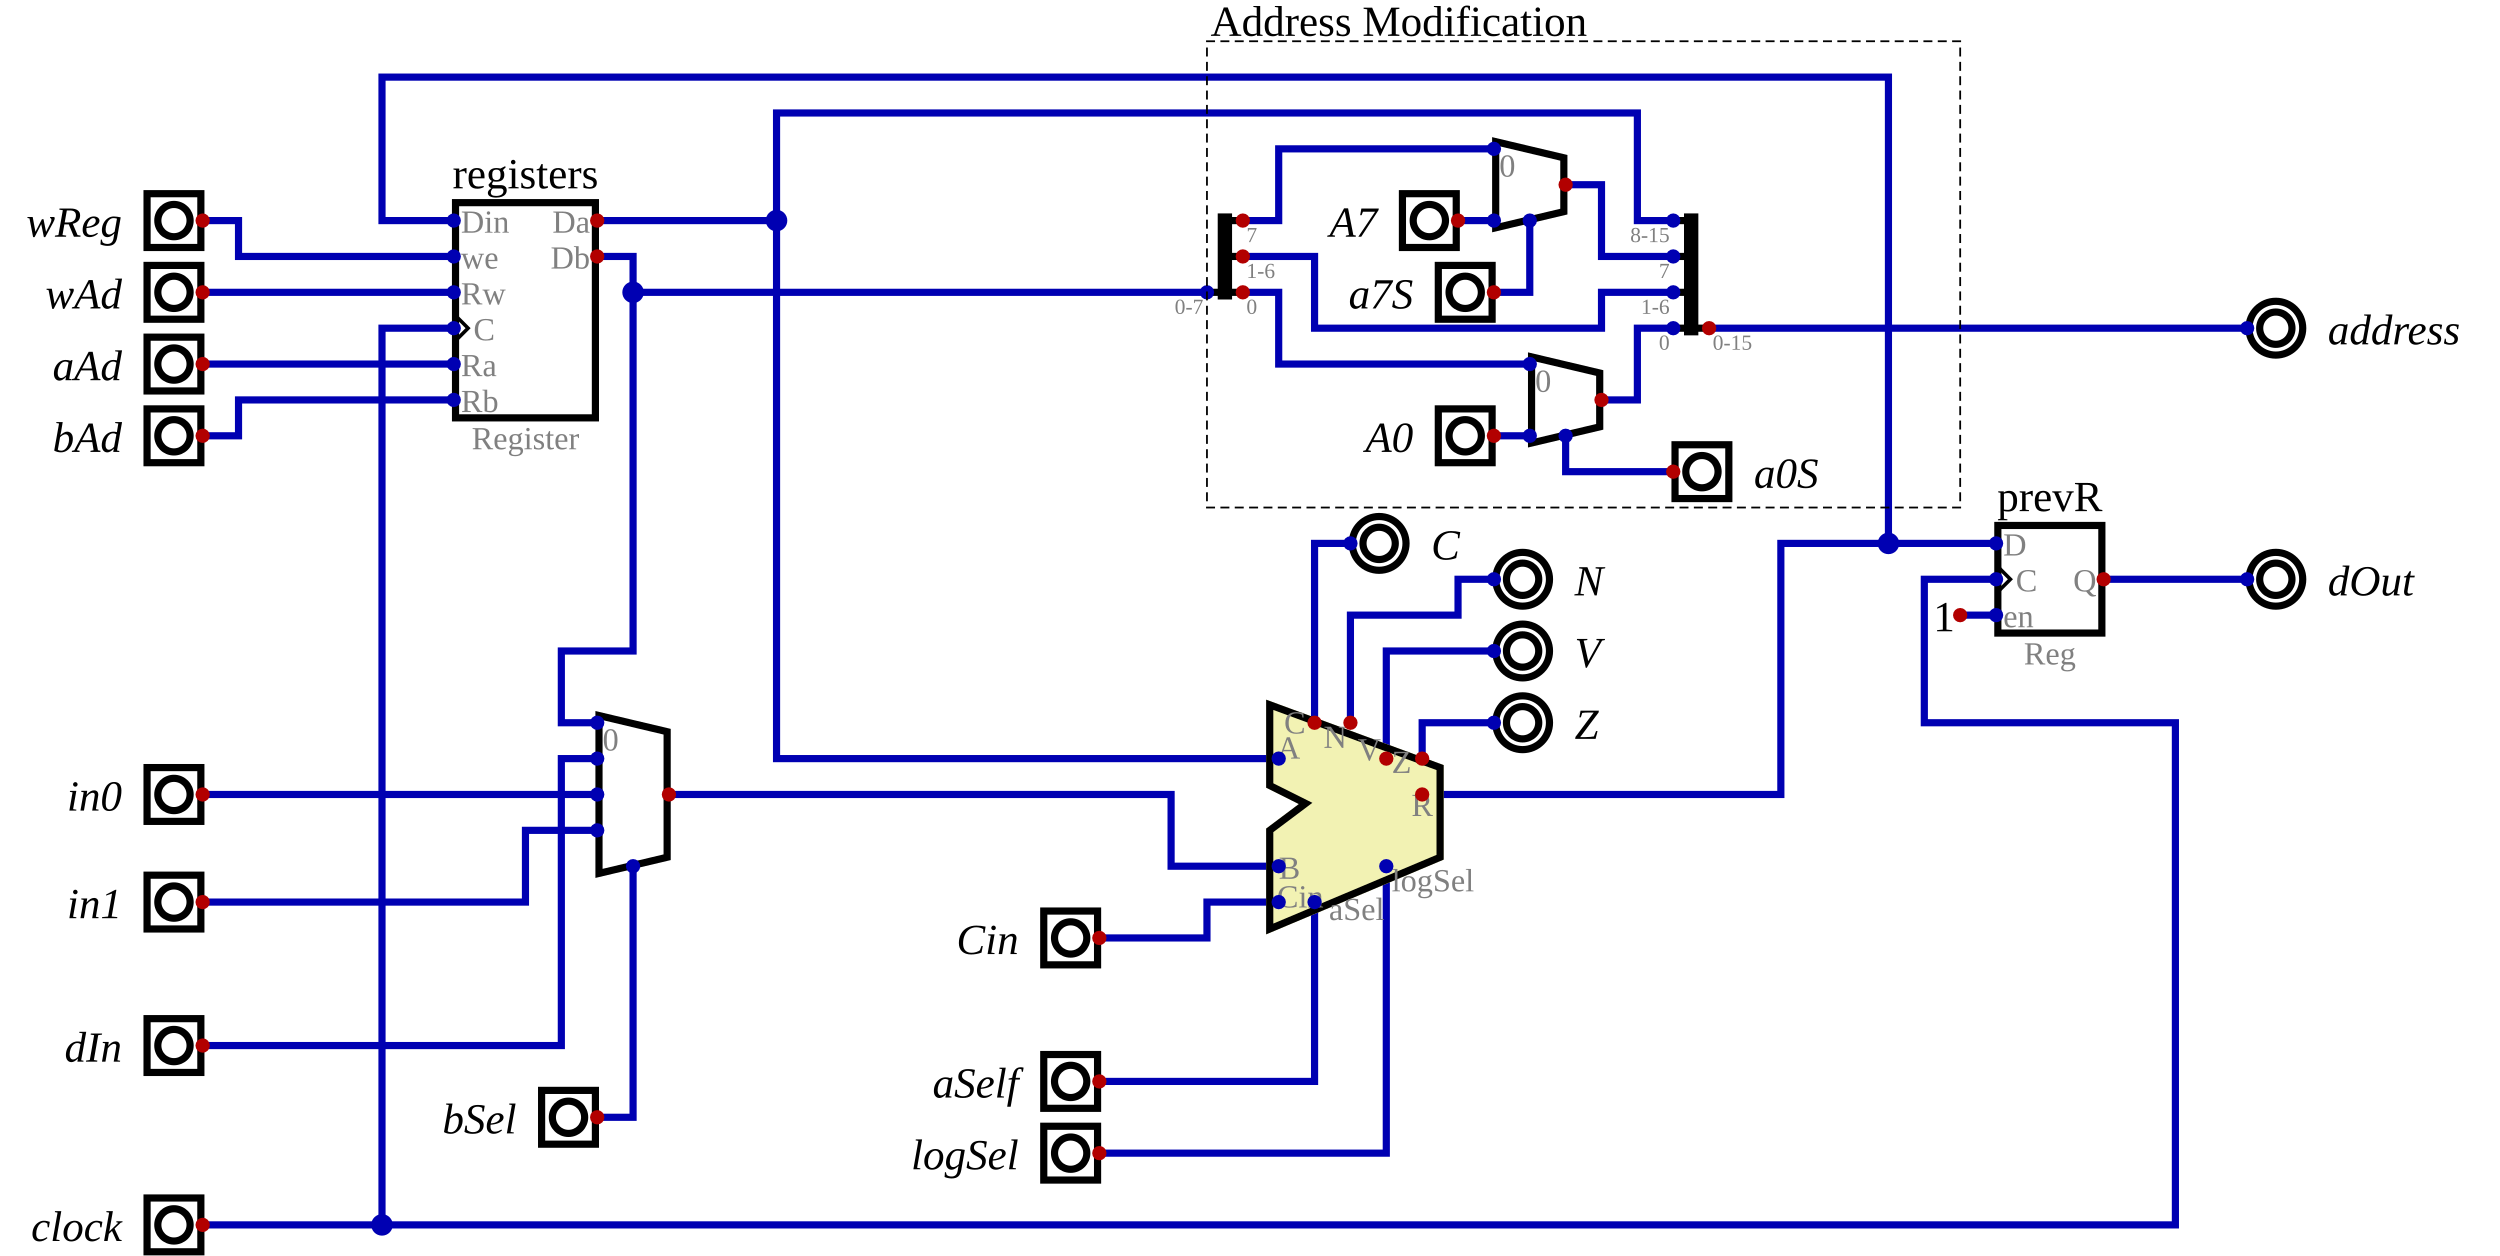
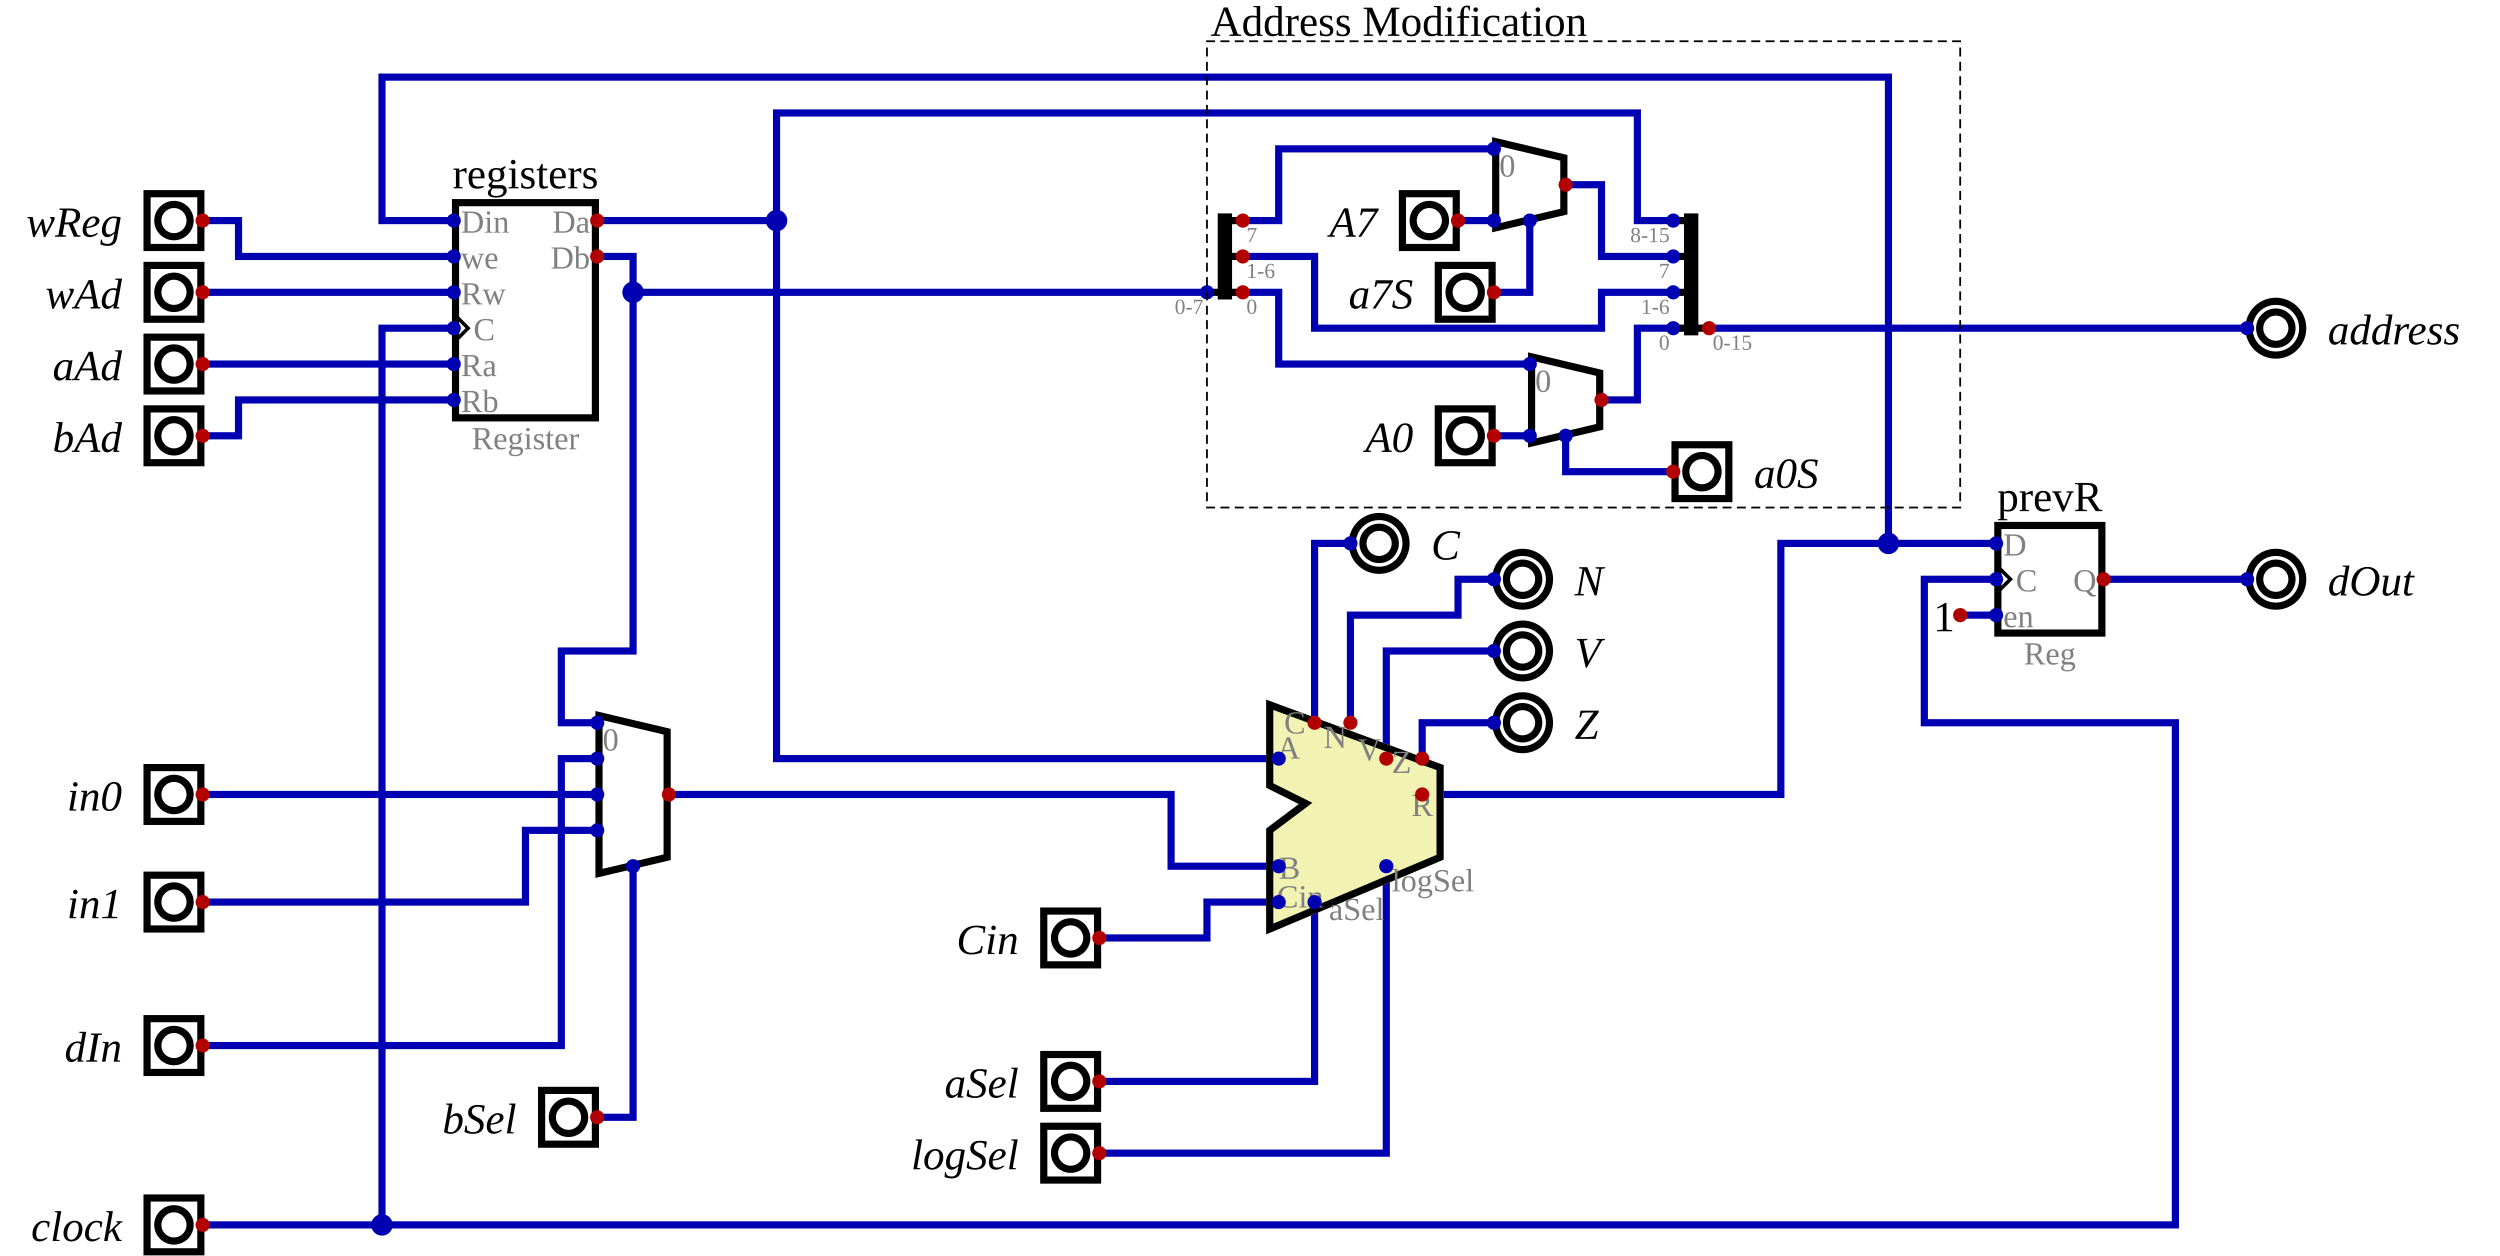
<svg xmlns="http://www.w3.org/2000/svg" width="209.1mm" height="105.0mm" viewBox="187 17 1394 700">
  <g stroke-linecap="square">
    <path d="M 920,420 L 920,320 L 940,320" stroke="#0000b2" stroke-width="4.0" fill="none" />
    <path d="M 520,640 L 540,640 L 540,500" stroke="#0000b2" stroke-width="4.0" fill="none" />
    <path d="M 300,260 L 320,260 L 320,240 L 440,240" stroke="#0000b2" stroke-width="4.0" fill="none" />
    <path d="M 1020,260 L 1040,260" stroke="#0000b2" stroke-width="4.0" fill="none" />
    <path d="M 300,520 L 480,520 L 480,480 L 520,480" stroke="#0000b2" stroke-width="4.0" fill="none" />
    <path d="M 400,700 L 400,200 L 440,200" stroke="#0000b2" stroke-width="4.0" fill="none" />
    <path d="M 1140,200 L 1440,200" stroke="#0000b2" stroke-width="4.0" fill="none" />
    <path d="M 300,460 L 520,460" stroke="#0000b2" stroke-width="4.0" fill="none" />
    <path d="M 980,460 L 1180,460 L 1180,320 L 1240,320 L 1300,320" stroke="#0000b2" stroke-width="4.0" fill="none" />
    <path d="M 560,460 L 840,460 L 840,500 L 900,500" stroke="#0000b2" stroke-width="4.0" fill="none" />
    <path d="M 520,140 L 620,140 L 620,80 L 1100,80 L 1100,140 L 1120,140" stroke="#0000b2" stroke-width="4.0" fill="none" />
    <path d="M 300,140 L 320,140 L 320,160 L 440,160" stroke="#0000b2" stroke-width="4.0" fill="none" />
    <path d="M 880,140 L 900,140 L 900,100 L 1020,100" stroke="#0000b2" stroke-width="4.0" fill="none" />
    <path d="M 1000,140 L 1020,140" stroke="#0000b2" stroke-width="4.0" fill="none" />
    <path d="M 1360,340 L 1440,340" stroke="#0000b2" stroke-width="4.0" fill="none" />
    <path d="M 800,660 L 960,660 L 960,500" stroke="#0000b2" stroke-width="4.0" fill="none" />
    <path d="M 1060,260 L 1060,280 L 1120,280" stroke="#0000b2" stroke-width="4.0" fill="none" />
    <path d="M 300,600 L 500,600 L 500,440 L 520,440" stroke="#0000b2" stroke-width="4.0" fill="none" />
    <path d="M 300,220 L 440,220" stroke="#0000b2" stroke-width="4.0" fill="none" />
    <path d="M 800,540 L 860,540 L 860,520 L 900,520" stroke="#0000b2" stroke-width="4.0" fill="none" />
    <path d="M 520,160 L 540,160 L 540,180 L 860,180" stroke="#0000b2" stroke-width="4.0" fill="none" />
    <path d="M 880,160 L 920,160 L 920,200 L 1080,200 L 1080,180 L 1120,180" stroke="#0000b2" stroke-width="4.0" fill="none" />
    <path d="M 980,440 L 980,420 L 1020,420" stroke="#0000b2" stroke-width="4.0" fill="none" />
    <path d="M 1280,360 L 1300,360" stroke="#0000b2" stroke-width="4.0" fill="none" />
    <path d="M 940,420 L 940,360 L 1000,360 L 1000,340 L 1020,340" stroke="#0000b2" stroke-width="4.0" fill="none" />
    <path d="M 800,620 L 920,620 L 920,520" stroke="#0000b2" stroke-width="4.0" fill="none" />
    <path d="M 1080,240 L 1100,240 L 1100,200 L 1120,200" stroke="#0000b2" stroke-width="4.0" fill="none" />
    <path d="M 300,180 L 440,180" stroke="#0000b2" stroke-width="4.0" fill="none" />
    <path d="M 880,180 L 900,180 L 900,220 L 1040,220" stroke="#0000b2" stroke-width="4.0" fill="none" />
    <path d="M 1020,180 L 1040,180 L 1040,140" stroke="#0000b2" stroke-width="4.0" fill="none" />
    <path d="M 620,140 L 620,440 L 900,440" stroke="#0000b2" stroke-width="4.0" fill="none" />
    <path d="M 1060,120 L 1080,120 L 1080,160 L 1120,160" stroke="#0000b2" stroke-width="4.0" fill="none" />
    <path d="M 960,440 L 960,380 L 1020,380" stroke="#0000b2" stroke-width="4.0" fill="none" />
    <path d="M 300,700 L 400,700 L 1400,700 L 1400,420 L 1260,420 L 1260,340 L 1300,340" stroke="#0000b2" stroke-width="4.0" fill="none" />
    <path d="M 440,140 L 400,140 L 400,60 L 1240,60 L 1240,320" stroke="#0000b2" stroke-width="4.0" fill="none" />
    <path d="M 520,420 L 500,420 L 500,380 L 540,380 L 540,180" stroke="#0000b2" stroke-width="4.0" fill="none" />
    <path d="M 860,180 L 870,180 L 880,180" stroke="#000000" stroke-width="4.0" fill="none" />
    <path d="M 880,160 L 870,160" stroke="#000000" stroke-width="4.0" fill="none" />
    <path d="M 880,140 L 870,140" stroke="#000000" stroke-width="4.0" fill="none" />
    <path d="M 1120,200 L 1130,200 L 1140,200" stroke="#000000" stroke-width="4.0" fill="none" />
    <path d="M 1120,180 L 1130,180" stroke="#000000" stroke-width="4.0" fill="none" />
    <path d="M 1120,160 L 1130,160" stroke="#000000" stroke-width="4.0" fill="none" />
    <path d="M 1120,140 L 1130,140" stroke="#000000" stroke-width="4.0" fill="none" />
    <g>
      <circle cx="1240.0" cy="320.0" r="4.0" stroke="#0000b2" stroke-width="4.0" fill="#0000b2" />
      <circle cx="620.0" cy="140.0" r="4.0" stroke="#0000b2" stroke-width="4.0" fill="#0000b2" />
      <circle cx="540.0" cy="180.0" r="4.0" stroke="#0000b2" stroke-width="4.0" fill="#0000b2" />
      <circle cx="400.0" cy="700.0" r="4.0" stroke="#0000b2" stroke-width="4.0" fill="#0000b2" />
    </g>
    <g>
      <path d="M 269,685 L 299,685 L 299,715 L 269,715 Z" stroke="#000000" stroke-width="4.0" fill="none" />
      <circle cx="284.0" cy="700.0" r="9.0" stroke="#000000" stroke-width="4.0" fill="none" />
      <text text-anchor="end" x="255.0" y="709.0" fill="#000000" style="font-size:24px">
        <tspan style="font-style:italic;">clock</tspan>
      </text>
      <circle cx="300.0" cy="700.0" r="2.0" stroke="#b20000" stroke-width="4.0" fill="#b20000" />
    </g>
    <g>
      <path d="M 441,130 L 519,130 L 519,250 L 441,250 Z" stroke="#000000" stroke-width="4.0" fill="none" />
      <text text-anchor="middle" x="480.0" y="122.0" fill="#000000" style="font-size:24px">registers</text>
      <text text-anchor="start" x="444.0" y="146.75" fill="#808080" style="font-size:18px">Din</text>
      <text text-anchor="start" x="444.0" y="166.75" fill="#808080" style="font-size:18px">we</text>
      <text text-anchor="start" x="444.0" y="186.75" fill="#808080" style="font-size:18px">Rw</text>
      <path d="M 441,207 L 448,200 L 441,193" stroke="#000000" stroke-width="2.0" fill="none" />
      <text text-anchor="start" x="451.0" y="206.75" fill="#808080" style="font-size:18px">C</text>
      <text text-anchor="start" x="444.0" y="226.75" fill="#808080" style="font-size:18px">Ra</text>
      <text text-anchor="start" x="444.0" y="246.75" fill="#808080" style="font-size:18px">Rb</text>
      <text text-anchor="end" x="516.0" y="146.75" fill="#808080" style="font-size:18px">Da</text>
      <text text-anchor="end" x="516.0" y="166.75" fill="#808080" style="font-size:18px">Db</text>
      <text text-anchor="middle" x="480.0" y="267.5" fill="#808080" style="font-size:18px">Register</text>
      <circle cx="440.0" cy="140.0" r="2.0" stroke="#0000b2" stroke-width="4.0" fill="#0000b2" />
      <circle cx="440.0" cy="160.0" r="2.0" stroke="#0000b2" stroke-width="4.0" fill="#0000b2" />
      <circle cx="440.0" cy="180.0" r="2.0" stroke="#0000b2" stroke-width="4.0" fill="#0000b2" />
      <circle cx="440.0" cy="200.0" r="2.0" stroke="#0000b2" stroke-width="4.0" fill="#0000b2" />
      <circle cx="440.0" cy="220.0" r="2.0" stroke="#0000b2" stroke-width="4.0" fill="#0000b2" />
      <circle cx="440.0" cy="240.0" r="2.0" stroke="#0000b2" stroke-width="4.0" fill="#0000b2" />
      <circle cx="520.0" cy="140.0" r="2.0" stroke="#b20000" stroke-width="4.0" fill="#b20000" />
      <circle cx="520.0" cy="160.0" r="2.0" stroke="#b20000" stroke-width="4.0" fill="#b20000" />
    </g>
    <g>
      <path d="M 521,416 L 559,425 L 559,495 L 521,504 Z" stroke="#000000" stroke-width="4.0" fill="none" />
      <text text-anchor="start" x="523.0" y="435.5" fill="#808080" style="font-size:18px">0</text>
      <circle cx="540.0" cy="500.0" r="2.0" stroke="#0000b2" stroke-width="4.0" fill="#0000b2" />
      <circle cx="520.0" cy="420.0" r="2.0" stroke="#0000b2" stroke-width="4.0" fill="#0000b2" />
      <circle cx="520.0" cy="440.0" r="2.0" stroke="#0000b2" stroke-width="4.0" fill="#0000b2" />
      <circle cx="520.0" cy="460.0" r="2.0" stroke="#0000b2" stroke-width="4.0" fill="#0000b2" />
      <circle cx="520.0" cy="480.0" r="2.0" stroke="#0000b2" stroke-width="4.0" fill="#0000b2" />
      <circle cx="560.0" cy="460.0" r="2.0" stroke="#b20000" stroke-width="4.0" fill="#b20000" />
    </g>
    <g>
      <path d="M 1301,310 L 1359,310 L 1359,370 L 1301,370 Z" stroke="#000000" stroke-width="4.0" fill="none" />
      <text text-anchor="middle" x="1330.0" y="302.0" fill="#000000" style="font-size:24px">prevR</text>
      <text text-anchor="start" x="1304.0" y="326.75" fill="#808080" style="font-size:18px">D</text>
      <path d="M 1301,347 L 1308,340 L 1301,333" stroke="#000000" stroke-width="2.0" fill="none" />
      <text text-anchor="start" x="1311.0" y="346.75" fill="#808080" style="font-size:18px">C</text>
      <text text-anchor="start" x="1304.0" y="366.75" fill="#808080" style="font-size:18px">en</text>
      <text text-anchor="end" x="1356.0" y="346.75" fill="#808080" style="font-size:18px">Q</text>
      <text text-anchor="middle" x="1330.0" y="387.5" fill="#808080" style="font-size:18px">Reg</text>
      <circle cx="1300.0" cy="320.0" r="2.0" stroke="#0000b2" stroke-width="4.0" fill="#0000b2" />
      <circle cx="1300.0" cy="340.0" r="2.0" stroke="#0000b2" stroke-width="4.0" fill="#0000b2" />
      <circle cx="1300.0" cy="360.0" r="2.0" stroke="#0000b2" stroke-width="4.0" fill="#0000b2" />
      <circle cx="1360.0" cy="340.0" r="2.0" stroke="#b20000" stroke-width="4.0" fill="#b20000" />
    </g>
    <g>
      <path d="M 1021,96 L 1059,105 L 1059,135 L 1021,144 Z" stroke="#000000" stroke-width="4.0" fill="none" />
      <text text-anchor="start" x="1023.0" y="115.5" fill="#808080" style="font-size:18px">0</text>
      <circle cx="1040.0" cy="140.0" r="2.0" stroke="#0000b2" stroke-width="4.0" fill="#0000b2" />
      <circle cx="1020.0" cy="100.0" r="2.0" stroke="#0000b2" stroke-width="4.0" fill="#0000b2" />
      <circle cx="1020.0" cy="140.0" r="2.0" stroke="#0000b2" stroke-width="4.0" fill="#0000b2" />
      <circle cx="1060.0" cy="120.0" r="2.0" stroke="#b20000" stroke-width="4.0" fill="#b20000" />
    </g>
    <g>
      <path d="M 1041,216 L 1079,225 L 1079,255 L 1041,264 Z" stroke="#000000" stroke-width="4.0" fill="none" />
      <text text-anchor="start" x="1043.0" y="235.5" fill="#808080" style="font-size:18px">0</text>
      <circle cx="1060.0" cy="260.0" r="2.0" stroke="#0000b2" stroke-width="4.0" fill="#0000b2" />
      <circle cx="1040.0" cy="220.0" r="2.0" stroke="#0000b2" stroke-width="4.0" fill="#0000b2" />
      <circle cx="1040.0" cy="260.0" r="2.0" stroke="#0000b2" stroke-width="4.0" fill="#0000b2" />
      <circle cx="1080.0" cy="240.0" r="2.0" stroke="#b20000" stroke-width="4.0" fill="#b20000" />
    </g>
    <g>
      <text text-anchor="end" x="858.0" y="192.0" fill="#808080" style="font-size:12px">0-7</text>
      <text text-anchor="start" x="882.0" y="192.0" fill="#808080" style="font-size:12px">0</text>
      <text text-anchor="start" x="882.0" y="172.0" fill="#808080" style="font-size:12px">1-6</text>
      <text text-anchor="start" x="882.0" y="152.0" fill="#808080" style="font-size:12px">7</text>
      <path d="M 868,182 L 872,182 L 872,138 L 868,138 Z" stroke="#000000" stroke-width="4.0" fill="#000000" fill-opacity="1.0" />
      <circle cx="860.0" cy="180.0" r="2.0" stroke="#0000b2" stroke-width="4.0" fill="#0000b2" />
      <circle cx="880.0" cy="180.0" r="2.0" stroke="#b20000" stroke-width="4.0" fill="#b20000" />
      <circle cx="880.0" cy="160.0" r="2.0" stroke="#b20000" stroke-width="4.0" fill="#b20000" />
      <circle cx="880.0" cy="140.0" r="2.0" stroke="#b20000" stroke-width="4.0" fill="#b20000" />
    </g>
    <g>
      <text text-anchor="end" x="1118.0" y="212.0" fill="#808080" style="font-size:12px">0</text>
      <text text-anchor="end" x="1118.0" y="192.0" fill="#808080" style="font-size:12px">1-6</text>
      <text text-anchor="end" x="1118.0" y="172.0" fill="#808080" style="font-size:12px">7</text>
      <text text-anchor="end" x="1118.0" y="152.0" fill="#808080" style="font-size:12px">8-15</text>
      <text text-anchor="start" x="1142.0" y="212.0" fill="#808080" style="font-size:12px">0-15</text>
      <path d="M 1128,202 L 1132,202 L 1132,138 L 1128,138 Z" stroke="#000000" stroke-width="4.0" fill="#000000" fill-opacity="1.0" />
      <circle cx="1120.0" cy="200.0" r="2.0" stroke="#0000b2" stroke-width="4.0" fill="#0000b2" />
      <circle cx="1120.0" cy="180.0" r="2.0" stroke="#0000b2" stroke-width="4.0" fill="#0000b2" />
      <circle cx="1120.0" cy="160.0" r="2.0" stroke="#0000b2" stroke-width="4.0" fill="#0000b2" />
      <circle cx="1120.0" cy="140.0" r="2.0" stroke="#0000b2" stroke-width="4.0" fill="#0000b2" />
      <circle cx="1140.0" cy="200.0" r="2.0" stroke="#b20000" stroke-width="4.0" fill="#b20000" />
    </g>
    <g>
      <path d="M 269,445 L 299,445 L 299,475 L 269,475 Z" stroke="#000000" stroke-width="4.0" fill="none" />
      <circle cx="284.0" cy="460.0" r="9.0" stroke="#000000" stroke-width="4.0" fill="none" />
      <text text-anchor="end" x="255.0" y="469.0" fill="#000000" style="font-size:24px">
        <tspan style="font-style:italic;">in0</tspan>
      </text>
      <circle cx="300.0" cy="460.0" r="2.0" stroke="#b20000" stroke-width="4.0" fill="#b20000" />
    </g>
    <g>
      <path d="M 269,505 L 299,505 L 299,535 L 269,535 Z" stroke="#000000" stroke-width="4.0" fill="none" />
      <circle cx="284.0" cy="520.0" r="9.0" stroke="#000000" stroke-width="4.0" fill="none" />
      <text text-anchor="end" x="255.0" y="529.0" fill="#000000" style="font-size:24px">
        <tspan style="font-style:italic;">in1</tspan>
      </text>
      <circle cx="300.0" cy="520.0" r="2.0" stroke="#b20000" stroke-width="4.0" fill="#b20000" />
    </g>
    <g>
      <text text-anchor="end" x="1277.0" y="369.0" fill="#000000" style="font-size:24px">1</text>
      <circle cx="1280.0" cy="360.0" r="2.0" stroke="#b20000" stroke-width="4.0" fill="#b20000" />
    </g>
    <g>
      <path d="M 269,125 L 299,125 L 299,155 L 269,155 Z" stroke="#000000" stroke-width="4.0" fill="none" />
      <circle cx="284.0" cy="140.0" r="9.0" stroke="#000000" stroke-width="4.0" fill="none" />
      <text text-anchor="end" x="255.0" y="149.0" fill="#000000" style="font-size:24px">
        <tspan style="font-style:italic;">wReg</tspan>
      </text>
      <circle cx="300.0" cy="140.0" r="2.0" stroke="#b20000" stroke-width="4.0" fill="#b20000" />
    </g>
    <g>
      <path d="M 269,165 L 299,165 L 299,195 L 269,195 Z" stroke="#000000" stroke-width="4.0" fill="none" />
      <circle cx="284.0" cy="180.0" r="9.0" stroke="#000000" stroke-width="4.0" fill="none" />
      <text text-anchor="end" x="255.0" y="189.0" fill="#000000" style="font-size:24px">
        <tspan style="font-style:italic;">wAd</tspan>
      </text>
      <circle cx="300.0" cy="180.0" r="2.0" stroke="#b20000" stroke-width="4.0" fill="#b20000" />
    </g>
    <g>
      <path d="M 269,205 L 299,205 L 299,235 L 269,235 Z" stroke="#000000" stroke-width="4.0" fill="none" />
      <circle cx="284.0" cy="220.0" r="9.0" stroke="#000000" stroke-width="4.0" fill="none" />
      <text text-anchor="end" x="255.0" y="229.0" fill="#000000" style="font-size:24px">
        <tspan style="font-style:italic;">aAd</tspan>
      </text>
      <circle cx="300.0" cy="220.0" r="2.0" stroke="#b20000" stroke-width="4.0" fill="#b20000" />
    </g>
    <g>
      <path d="M 269,245 L 299,245 L 299,275 L 269,275 Z" stroke="#000000" stroke-width="4.0" fill="none" />
      <circle cx="284.0" cy="260.0" r="9.0" stroke="#000000" stroke-width="4.0" fill="none" />
      <text text-anchor="end" x="255.0" y="269.0" fill="#000000" style="font-size:24px">
        <tspan style="font-style:italic;">bAd</tspan>
      </text>
      <circle cx="300.0" cy="260.0" r="2.0" stroke="#b20000" stroke-width="4.0" fill="#b20000" />
    </g>
    <g>
      <circle cx="1456.0" cy="340.0" r="9.0" stroke="#000000" stroke-width="4.0" fill="none" />
      <circle cx="1456.0" cy="340.0" r="15.0" stroke="#000000" stroke-width="4.0" fill="none" />
      <text text-anchor="start" x="1485.0" y="349.0" fill="#000000" style="font-size:24px">
        <tspan style="font-style:italic;">dOut</tspan>
      </text>
      <circle cx="1440.0" cy="340.0" r="2.0" stroke="#0000b2" stroke-width="4.0" fill="#0000b2" />
    </g>
    <g>
      <path d="M 269,585 L 299,585 L 299,615 L 269,615 Z" stroke="#000000" stroke-width="4.0" fill="none" />
      <circle cx="284.0" cy="600.0" r="9.0" stroke="#000000" stroke-width="4.0" fill="none" />
      <text text-anchor="end" x="255.0" y="609.0" fill="#000000" style="font-size:24px">
        <tspan style="font-style:italic;">dIn</tspan>
      </text>
      <circle cx="300.0" cy="600.0" r="2.0" stroke="#b20000" stroke-width="4.0" fill="#b20000" />
    </g>
    <g>
      <circle cx="1456.0" cy="200.0" r="9.0" stroke="#000000" stroke-width="4.0" fill="none" />
      <circle cx="1456.0" cy="200.0" r="15.0" stroke="#000000" stroke-width="4.0" fill="none" />
      <text text-anchor="start" x="1485.0" y="209.0" fill="#000000" style="font-size:24px">
        <tspan style="font-style:italic;">address</tspan>
      </text>
      <circle cx="1440.0" cy="200.0" r="2.0" stroke="#0000b2" stroke-width="4.0" fill="#0000b2" />
    </g>
    <g>
      <path d="M 489,625 L 519,625 L 519,655 L 489,655 Z" stroke="#000000" stroke-width="4.0" fill="none" />
      <circle cx="504.0" cy="640.0" r="9.0" stroke="#000000" stroke-width="4.0" fill="none" />
      <text text-anchor="end" x="475.0" y="649.0" fill="#000000" style="font-size:24px">
        <tspan style="font-style:italic;">bSel</tspan>
      </text>
      <circle cx="520.0" cy="640.0" r="2.0" stroke="#b20000" stroke-width="4.0" fill="#b20000" />
    </g>
    <g>
      <path d="M 769,645 L 799,645 L 799,675 L 769,675 Z" stroke="#000000" stroke-width="4.0" fill="none" />
      <circle cx="784.0" cy="660.0" r="9.0" stroke="#000000" stroke-width="4.0" fill="none" />
      <text text-anchor="end" x="755.0" y="669.0" fill="#000000" style="font-size:24px">
        <tspan style="font-style:italic;">logSel</tspan>
      </text>
      <circle cx="800.0" cy="660.0" r="2.0" stroke="#b20000" stroke-width="4.0" fill="#b20000" />
    </g>
    <g>
      <circle cx="1036.0" cy="420.0" r="9.0" stroke="#000000" stroke-width="4.0" fill="none" />
      <circle cx="1036.0" cy="420.0" r="15.0" stroke="#000000" stroke-width="4.0" fill="none" />
      <text text-anchor="start" x="1065.0" y="429.0" fill="#000000" style="font-size:24px">
        <tspan style="font-style:italic;">Z</tspan>
      </text>
      <circle cx="1020.0" cy="420.0" r="2.0" stroke="#0000b2" stroke-width="4.0" fill="#0000b2" />
    </g>
    <g>
      <path d="M 769,525 L 799,525 L 799,555 L 769,555 Z" stroke="#000000" stroke-width="4.0" fill="none" />
      <circle cx="784.0" cy="540.0" r="9.0" stroke="#000000" stroke-width="4.0" fill="none" />
      <text text-anchor="end" x="755.0" y="549.0" fill="#000000" style="font-size:24px">
        <tspan style="font-style:italic;">Cin</tspan>
      </text>
      <circle cx="800.0" cy="540.0" r="2.0" stroke="#b20000" stroke-width="4.0" fill="#b20000" />
    </g>
    <g>
      <path d="M 969,125 L 999,125 L 999,155 L 969,155 Z" stroke="#000000" stroke-width="4.0" fill="none" />
      <circle cx="984.0" cy="140.0" r="9.0" stroke="#000000" stroke-width="4.0" fill="none" />
      <text text-anchor="end" x="955.0" y="149.0" fill="#000000" style="font-size:24px">
        <tspan style="font-style:italic;">A7</tspan>
      </text>
      <circle cx="1000.0" cy="140.0" r="2.0" stroke="#b20000" stroke-width="4.0" fill="#b20000" />
    </g>
    <g>
      <path d="M 989,245 L 1019,245 L 1019,275 L 989,275 Z" stroke="#000000" stroke-width="4.0" fill="none" />
      <circle cx="1004.0" cy="260.0" r="9.0" stroke="#000000" stroke-width="4.0" fill="none" />
      <text text-anchor="end" x="975.0" y="269.0" fill="#000000" style="font-size:24px">
        <tspan style="font-style:italic;">A0</tspan>
      </text>
      <circle cx="1020.0" cy="260.0" r="2.0" stroke="#b20000" stroke-width="4.0" fill="#b20000" />
    </g>
    <g>
      <path d="M 989,165 L 1019,165 L 1019,195 L 989,195 Z" stroke="#000000" stroke-width="4.0" fill="none" />
      <circle cx="1004.0" cy="180.0" r="9.0" stroke="#000000" stroke-width="4.0" fill="none" />
      <text text-anchor="end" x="975.0" y="189.0" fill="#000000" style="font-size:24px">
        <tspan style="font-style:italic;">a7S</tspan>
      </text>
      <circle cx="1020.0" cy="180.0" r="2.0" stroke="#b20000" stroke-width="4.0" fill="#b20000" />
    </g>
    <g>
      <path d="M 1151,295 L 1121,295 L 1121,265 L 1151,265 Z" stroke="#000000" stroke-width="4.0" fill="none" />
      <circle cx="1136.0" cy="280.0" r="9.0" stroke="#000000" stroke-width="4.0" fill="none" />
      <text text-anchor="start" x="1165.0" y="289.0" fill="#000000" style="font-size:24px">
        <tspan style="font-style:italic;">a0S</tspan>
      </text>
      <circle cx="1120.0" cy="280.0" r="2.0" stroke="#b20000" stroke-width="4.0" fill="#b20000" />
    </g>
    <g>
      <text text-anchor="start" x="862.0" y="37.0" fill="#000000" style="font-size:24px">Address Modification</text>
      <path d="M 860,40 L 1280,40 L 1280,300 L 860,300 Z" stroke-dasharray="4.0,4.0" stroke="#000000" stroke-width="1.0" fill="none" />
    </g>
    <g>
      <path d="M 990,445 L 990,495 L 895,535 L 895,480 L 915,465 L 895,455 L 895,410 Z" stroke="#f2f2b3" stroke-width="4.0" fill="#f2f2b3" fill-opacity="1.0" />
      <path d="M 990,445 L 990,495 L 895,535 L 895,480 L 915,465 L 895,455 L 895,410 Z" stroke="#000000" stroke-width="4.0" fill="none" />
      <text text-anchor="start" x="899.0" y="440.0" fill="#808080" style="font-size:18px">A</text>
      <text text-anchor="start" x="900.0" y="507.0" fill="#808080" style="font-size:18px">B</text>
      <text text-anchor="start" x="963.0" y="514.0" fill="#808080" style="font-size:18px">logSel</text>
      <text text-anchor="start" x="899.0" y="523.0" fill="#808080" style="font-size:18px">Cin</text>
      <text text-anchor="end" x="986.0" y="472.0" fill="#808080" style="font-size:18px">R</text>
      <text text-anchor="end" x="957.0" y="441.0" fill="#808080" style="font-size:18px">V</text>
      <text text-anchor="end" x="938.0" y="434.0" fill="#808080" style="font-size:18px">N</text>
      <text text-anchor="end" x="915.0" y="426.0" fill="#808080" style="font-size:18px">C</text>
      <text text-anchor="end" x="974.0" y="448.0" fill="#808080" style="font-size:18px">Z</text>
      <text text-anchor="start" x="928.0" y="530.0" fill="#808080" style="font-size:18px">aSel</text>
      <circle cx="980.0" cy="460.0" r="2.0" stroke="#b20000" stroke-width="4.0" fill="#b20000" />
      <circle cx="920.0" cy="420.0" r="2.0" stroke="#b20000" stroke-width="4.0" fill="#b20000" />
      <circle cx="980.0" cy="440.0" r="2.0" stroke="#b20000" stroke-width="4.0" fill="#b20000" />
      <circle cx="940.0" cy="420.0" r="2.0" stroke="#b20000" stroke-width="4.0" fill="#b20000" />
      <circle cx="960.0" cy="440.0" r="2.0" stroke="#b20000" stroke-width="4.0" fill="#b20000" />
      <circle cx="960.0" cy="500.0" r="2.0" stroke="#0000b2" stroke-width="4.0" fill="#0000b2" />
      <circle cx="920.0" cy="520.0" r="2.0" stroke="#0000b2" stroke-width="4.0" fill="#0000b2" />
      <circle cx="900.0" cy="520.0" r="2.0" stroke="#0000b2" stroke-width="4.0" fill="#0000b2" />
      <circle cx="900.0" cy="440.0" r="2.0" stroke="#0000b2" stroke-width="4.0" fill="#0000b2" />
      <circle cx="900.0" cy="500.0" r="2.0" stroke="#0000b2" stroke-width="4.0" fill="#0000b2" />
    </g>
    <g>
      <path d="M 769,605 L 799,605 L 799,635 L 769,635 Z" stroke="#000000" stroke-width="4.0" fill="none" />
      <circle cx="784.0" cy="620.0" r="9.0" stroke="#000000" stroke-width="4.0" fill="none" />
      <text text-anchor="end" x="755.0" y="629.0" fill="#000000" style="font-size:24px">
-         <tspan style="font-style:italic;">aSelf</tspan>
+         <tspan style="font-style:italic;">aSel</tspan>
      </text>
      <circle cx="800.0" cy="620.0" r="2.0" stroke="#b20000" stroke-width="4.0" fill="#b20000" />
    </g>
    <g>
      <circle cx="1036.0" cy="380.0" r="9.0" stroke="#000000" stroke-width="4.0" fill="none" />
      <circle cx="1036.0" cy="380.0" r="15.0" stroke="#000000" stroke-width="4.0" fill="none" />
      <text text-anchor="start" x="1065.0" y="389.0" fill="#000000" style="font-size:24px">
        <tspan style="font-style:italic;">V</tspan>
      </text>
      <circle cx="1020.0" cy="380.0" r="2.0" stroke="#0000b2" stroke-width="4.0" fill="#0000b2" />
    </g>
    <g>
      <circle cx="1036.0" cy="340.0" r="9.0" stroke="#000000" stroke-width="4.0" fill="none" />
      <circle cx="1036.0" cy="340.0" r="15.0" stroke="#000000" stroke-width="4.0" fill="none" />
      <text text-anchor="start" x="1065.0" y="349.0" fill="#000000" style="font-size:24px">
        <tspan style="font-style:italic;">N</tspan>
      </text>
      <circle cx="1020.0" cy="340.0" r="2.0" stroke="#0000b2" stroke-width="4.0" fill="#0000b2" />
    </g>
    <g>
      <circle cx="956.0" cy="320.0" r="9.0" stroke="#000000" stroke-width="4.0" fill="none" />
      <circle cx="956.0" cy="320.0" r="15.0" stroke="#000000" stroke-width="4.0" fill="none" />
      <text text-anchor="start" x="985.0" y="329.0" fill="#000000" style="font-size:24px">
        <tspan style="font-style:italic;">C</tspan>
      </text>
      <circle cx="940.0" cy="320.0" r="2.0" stroke="#0000b2" stroke-width="4.0" fill="#0000b2" />
    </g>
  </g>
</svg>
